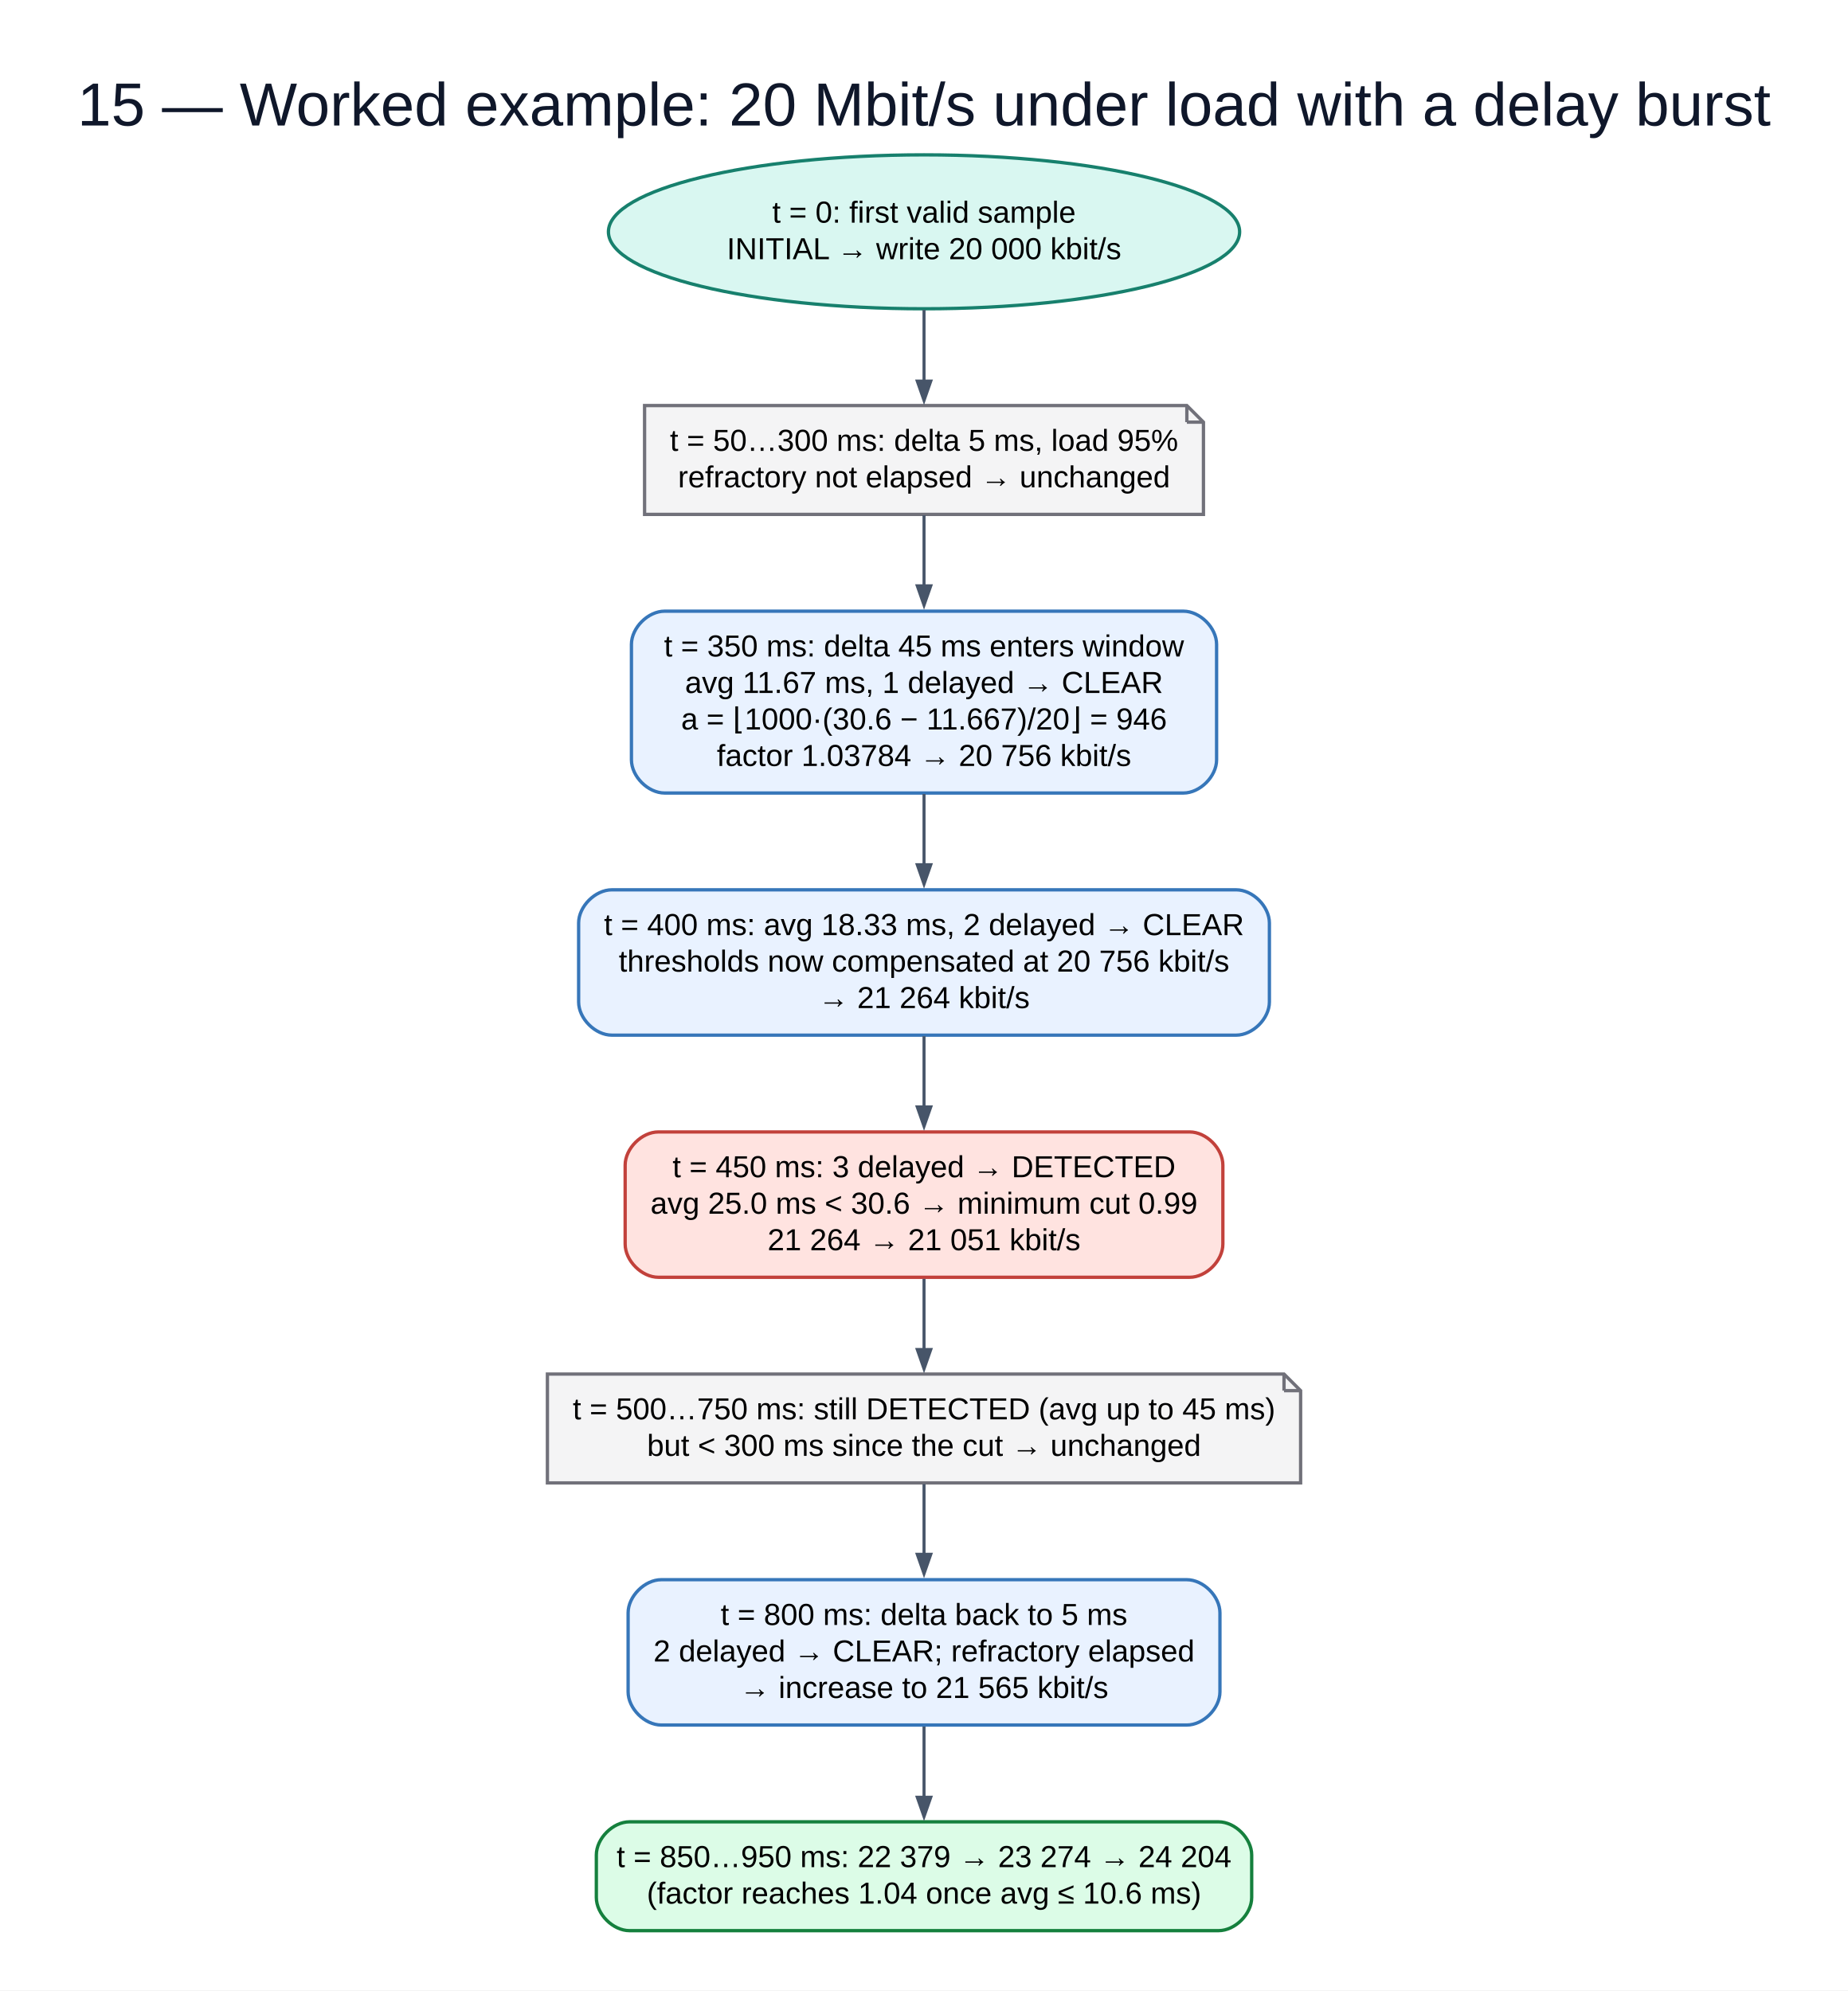
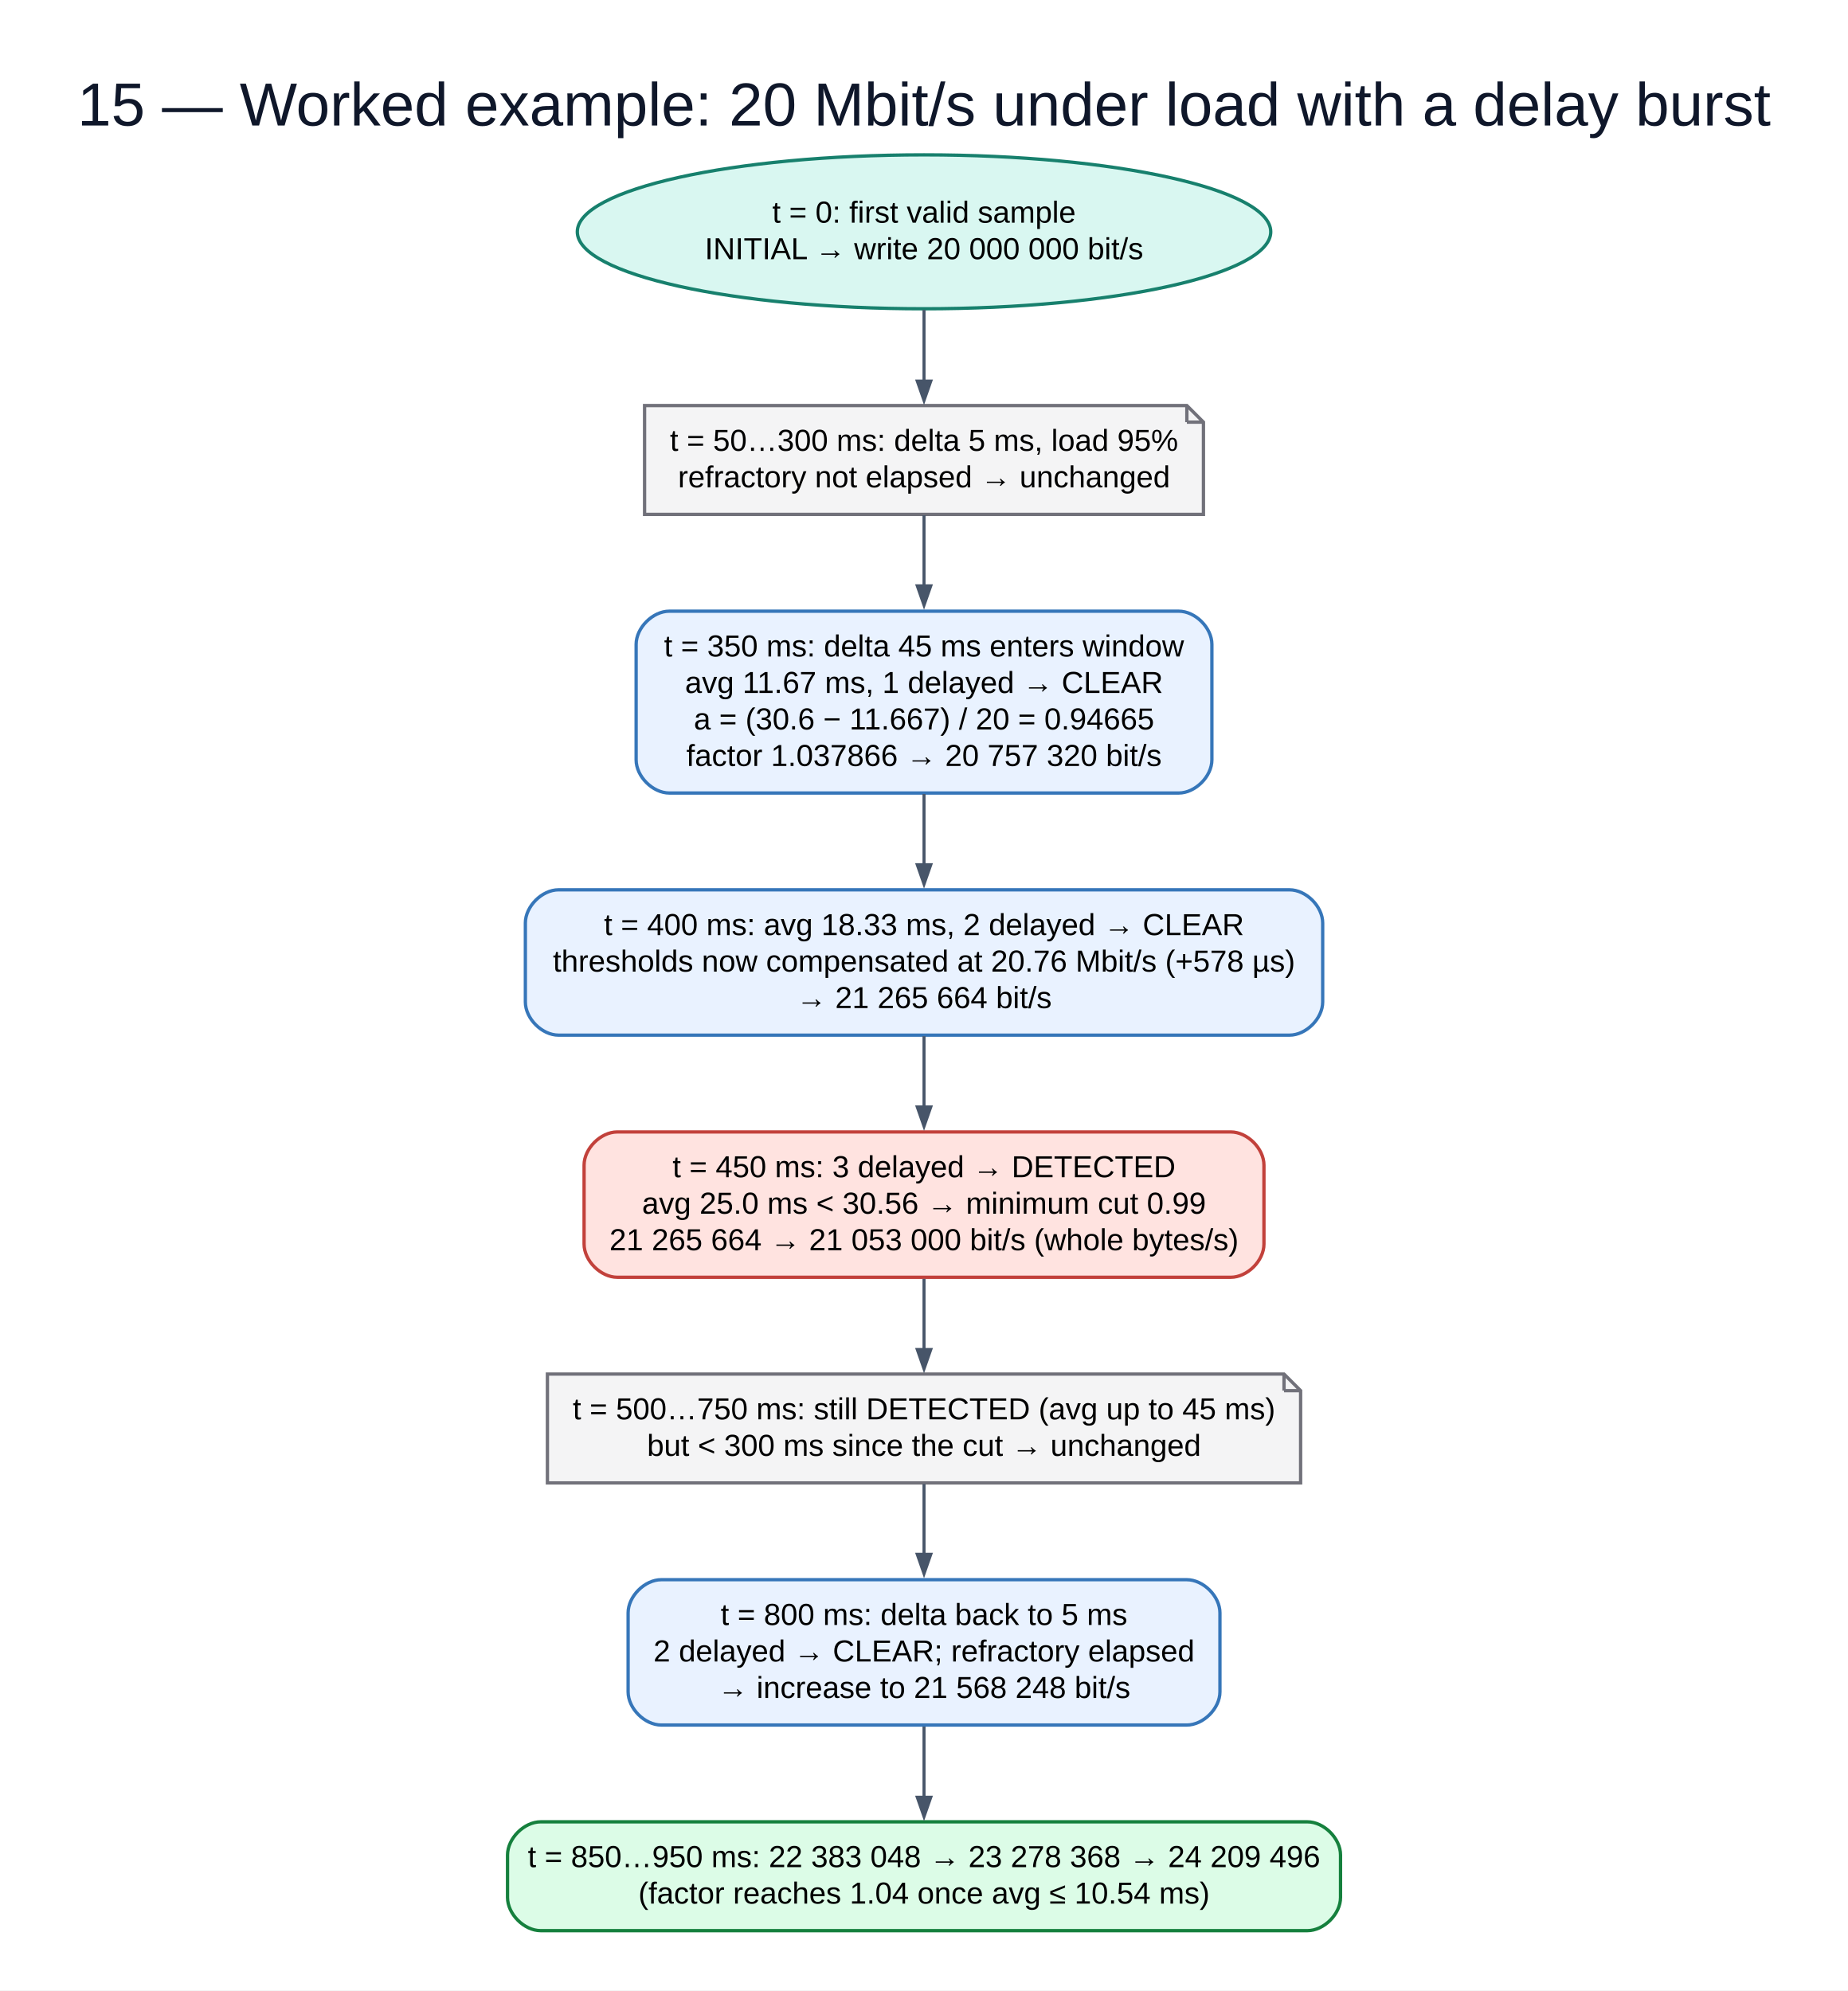
<svg xmlns="http://www.w3.org/2000/svg" width="668pt" height="720pt" viewBox="0.00 0.00 668.00 720.00">
  <g id="graph0" class="graph" transform="scale(1 1) rotate(0) translate(21.6 698.18)">
    <polygon fill="white" stroke="none" points="-21.6,21.6 -21.6,-698.18 646.57,-698.18 646.57,21.6 -21.6,21.6" />
    <text xml:space="preserve" text-anchor="middle" x="312.49" y="-652.78" font-family="Arial" font-size="22.00" fill="#0f172a">15 — Worked example: 20 Mbit/s under load with a delay burst</text>
    <g id="node1" class="node">
-       <ellipse fill="#d9f7f1" stroke="#17806d" stroke-width="1.2" cx="312.49" cy="-614.35" rx="114.11" ry="27.83" />
+       <ellipse fill="#d9f7f1" stroke="#17806d" stroke-width="1.2" cx="312.49" cy="-614.35" rx="125.36" ry="27.83" />
      <text xml:space="preserve" text-anchor="middle" x="312.49" y="-617.65" font-family="Arial" font-size="11.00">t = 0: first valid sample</text>
-       <text xml:space="preserve" text-anchor="middle" x="312.49" y="-604.45" font-family="Arial" font-size="11.00">INITIAL → write 20 000 kbit/s</text>
+       <text xml:space="preserve" text-anchor="middle" x="312.49" y="-604.45" font-family="Arial" font-size="11.00">INITIAL → write 20 000 000 bit/s</text>
    </g>
    <g id="node2" class="node">
      <polygon fill="#f4f4f5" stroke="#71717a" stroke-width="1.2" points="407.52,-551.52 211.45,-551.52 211.45,-512.16 413.52,-512.16 413.52,-545.52 407.52,-551.52" />
      <polyline fill="none" stroke="#71717a" stroke-width="1.2" points="407.52,-551.52 407.52,-545.52" />
      <polyline fill="none" stroke="#71717a" stroke-width="1.2" points="413.52,-545.52 407.52,-545.52" />
      <text xml:space="preserve" text-anchor="middle" x="312.49" y="-535.14" font-family="Arial" font-size="11.00">t = 50…300 ms: delta 5 ms, load 95%</text>
      <text xml:space="preserve" text-anchor="middle" x="312.49" y="-521.94" font-family="Arial" font-size="11.00">refractory not elapsed → unchanged</text>
    </g>
    <g id="edge1" class="edge">
      <path fill="none" stroke="#475569" stroke-width="1.1" d="M312.49,-586.09C312.49,-577.79 312.49,-568.65 312.49,-560.33" />
      <polygon fill="#475569" stroke="#475569" stroke-width="1.1" points="314.94,-560.36 312.49,-553.36 310.04,-560.36 314.94,-560.36" />
    </g>
    <g id="node3" class="node">
-       <path fill="#e9f2ff" stroke="#3676b9" stroke-width="1.2" d="M406.27,-477.16C406.27,-477.16 218.7,-477.16 218.7,-477.16 212.7,-477.16 206.7,-471.16 206.7,-465.16 206.7,-465.16 206.7,-423.4 206.7,-423.4 206.7,-417.4 212.7,-411.4 218.7,-411.4 218.7,-411.4 406.27,-411.4 406.27,-411.4 412.27,-411.4 418.27,-417.4 418.27,-423.4 418.27,-423.4 418.27,-465.16 418.27,-465.16 418.27,-471.16 412.27,-477.16 406.27,-477.16" />
+       <path fill="#e9f2ff" stroke="#3676b9" stroke-width="1.2" d="M404.57,-477.16C404.57,-477.16 220.4,-477.16 220.4,-477.16 214.4,-477.16 208.4,-471.16 208.4,-465.16 208.4,-465.16 208.4,-423.4 208.4,-423.4 208.4,-417.4 214.4,-411.4 220.4,-411.4 220.4,-411.4 404.57,-411.4 404.57,-411.4 410.57,-411.4 416.57,-417.4 416.57,-423.4 416.57,-423.4 416.57,-465.16 416.57,-465.16 416.57,-471.16 410.57,-477.16 404.57,-477.16" />
      <text xml:space="preserve" text-anchor="middle" x="312.49" y="-460.78" font-family="Arial" font-size="11.00">t = 350 ms: delta 45 ms enters window</text>
      <text xml:space="preserve" text-anchor="middle" x="312.49" y="-447.58" font-family="Arial" font-size="11.00">avg 11.67 ms, 1 delayed → CLEAR</text>
-       <text xml:space="preserve" text-anchor="middle" x="312.49" y="-434.38" font-family="Arial" font-size="11.00">a = ⌊1000·(30.6 − 11.667)/20⌋ = 946</text>
-       <text xml:space="preserve" text-anchor="middle" x="312.49" y="-421.18" font-family="Arial" font-size="11.00">factor 1.03784 → 20 756 kbit/s</text>
+       <text xml:space="preserve" text-anchor="middle" x="312.49" y="-434.38" font-family="Arial" font-size="11.00">a = (30.6 − 11.667) / 20 = 0.94665</text>
+       <text xml:space="preserve" text-anchor="middle" x="312.49" y="-421.18" font-family="Arial" font-size="11.00">factor 1.037866 → 20 757 320 bit/s</text>
    </g>
    <g id="edge2" class="edge">
      <path fill="none" stroke="#475569" stroke-width="1.1" d="M312.49,-511.85C312.49,-504.24 312.49,-495.16 312.49,-486.18" />
      <polygon fill="#475569" stroke="#475569" stroke-width="1.1" points="314.94,-486.33 312.49,-479.33 310.04,-486.33 314.94,-486.33" />
    </g>
    <g id="node4" class="node">
-       <path fill="#e9f2ff" stroke="#3676b9" stroke-width="1.2" d="M425.36,-376.4C425.36,-376.4 199.61,-376.4 199.61,-376.4 193.61,-376.4 187.61,-370.4 187.61,-364.4 187.61,-364.4 187.61,-335.84 187.61,-335.84 187.61,-329.84 193.61,-323.84 199.61,-323.84 199.61,-323.84 425.36,-323.84 425.36,-323.84 431.36,-323.84 437.36,-329.84 437.36,-335.84 437.36,-335.84 437.36,-364.4 437.36,-364.4 437.36,-370.4 431.36,-376.4 425.36,-376.4" />
+       <path fill="#e9f2ff" stroke="#3676b9" stroke-width="1.2" d="M444.63,-376.4C444.63,-376.4 180.35,-376.4 180.35,-376.4 174.35,-376.4 168.35,-370.4 168.35,-364.4 168.35,-364.4 168.35,-335.84 168.35,-335.84 168.35,-329.84 174.35,-323.84 180.35,-323.84 180.35,-323.84 444.63,-323.84 444.63,-323.84 450.63,-323.84 456.63,-329.84 456.63,-335.84 456.63,-335.84 456.63,-364.4 456.63,-364.4 456.63,-370.4 450.63,-376.4 444.63,-376.4" />
      <text xml:space="preserve" text-anchor="middle" x="312.49" y="-360.02" font-family="Arial" font-size="11.00">t = 400 ms: avg 18.33 ms, 2 delayed → CLEAR</text>
-       <text xml:space="preserve" text-anchor="middle" x="312.49" y="-346.82" font-family="Arial" font-size="11.00">thresholds now compensated at 20 756 kbit/s</text>
-       <text xml:space="preserve" text-anchor="middle" x="312.49" y="-333.62" font-family="Arial" font-size="11.00">→ 21 264 kbit/s</text>
+       <text xml:space="preserve" text-anchor="middle" x="312.49" y="-346.82" font-family="Arial" font-size="11.00">thresholds now compensated at 20.76 Mbit/s (+578 µs)</text>
+       <text xml:space="preserve" text-anchor="middle" x="312.49" y="-333.62" font-family="Arial" font-size="11.00">→ 21 265 664 bit/s</text>
    </g>
    <g id="edge3" class="edge">
      <path fill="none" stroke="#475569" stroke-width="1.1" d="M312.49,-411.05C312.49,-402.73 312.49,-393.74 312.49,-385.32" />
      <polygon fill="#475569" stroke="#475569" stroke-width="1.1" points="314.94,-385.47 312.49,-378.47 310.04,-385.47 314.94,-385.47" />
    </g>
    <g id="node5" class="node">
-       <path fill="#ffe3e0" stroke="#c2413b" stroke-width="1.2" d="M408.54,-288.84C408.54,-288.84 216.43,-288.84 216.43,-288.84 210.43,-288.84 204.43,-282.84 204.43,-276.84 204.43,-276.84 204.43,-248.28 204.43,-248.28 204.43,-242.28 210.43,-236.28 216.43,-236.28 216.43,-236.28 408.54,-236.28 408.54,-236.28 414.54,-236.28 420.54,-242.28 420.54,-248.28 420.54,-248.28 420.54,-276.84 420.54,-276.84 420.54,-282.84 414.54,-288.84 408.54,-288.84" />
+       <path fill="#ffe3e0" stroke="#c2413b" stroke-width="1.2" d="M423.39,-288.84C423.39,-288.84 201.58,-288.84 201.58,-288.84 195.58,-288.84 189.58,-282.84 189.58,-276.84 189.58,-276.84 189.58,-248.28 189.58,-248.28 189.58,-242.28 195.58,-236.28 201.58,-236.28 201.58,-236.28 423.39,-236.28 423.39,-236.28 429.39,-236.28 435.39,-242.28 435.39,-248.28 435.39,-248.28 435.39,-276.84 435.39,-276.84 435.39,-282.84 429.39,-288.84 423.39,-288.84" />
      <text xml:space="preserve" text-anchor="middle" x="312.49" y="-272.46" font-family="Arial" font-size="11.00">t = 450 ms: 3 delayed → DETECTED</text>
-       <text xml:space="preserve" text-anchor="middle" x="312.49" y="-259.26" font-family="Arial" font-size="11.00">avg 25.0 ms &lt; 30.6 → minimum cut 0.99</text>
-       <text xml:space="preserve" text-anchor="middle" x="312.49" y="-246.06" font-family="Arial" font-size="11.00">21 264 → 21 051 kbit/s</text>
+       <text xml:space="preserve" text-anchor="middle" x="312.49" y="-259.26" font-family="Arial" font-size="11.00">avg 25.0 ms &lt; 30.56 → minimum cut 0.99</text>
+       <text xml:space="preserve" text-anchor="middle" x="312.49" y="-246.06" font-family="Arial" font-size="11.00">21 265 664 → 21 053 000 bit/s (whole bytes/s)</text>
    </g>
    <g id="edge4" class="edge">
      <path fill="none" stroke="#475569" stroke-width="1.1" d="M312.49,-323.45C312.49,-315.41 312.49,-306.41 312.49,-297.88" />
      <polygon fill="#475569" stroke="#475569" stroke-width="1.1" points="314.94,-297.88 312.49,-290.88 310.04,-297.88 314.94,-297.88" />
    </g>
    <g id="node6" class="node">
      <polygon fill="#f4f4f5" stroke="#71717a" stroke-width="1.2" points="442.65,-201.28 176.32,-201.28 176.32,-161.92 448.65,-161.92 448.65,-195.28 442.65,-201.28" />
      <polyline fill="none" stroke="#71717a" stroke-width="1.2" points="442.65,-201.28 442.65,-195.28" />
      <polyline fill="none" stroke="#71717a" stroke-width="1.2" points="448.65,-195.28 442.65,-195.28" />
      <text xml:space="preserve" text-anchor="middle" x="312.49" y="-184.9" font-family="Arial" font-size="11.00">t = 500…750 ms: still DETECTED (avg up to 45 ms)</text>
      <text xml:space="preserve" text-anchor="middle" x="312.49" y="-171.7" font-family="Arial" font-size="11.00">but &lt; 300 ms since the cut → unchanged</text>
    </g>
    <g id="edge5" class="edge">
      <path fill="none" stroke="#475569" stroke-width="1.1" d="M312.49,-235.71C312.49,-227.51 312.49,-218.43 312.49,-210.13" />
      <polygon fill="#475569" stroke="#475569" stroke-width="1.1" points="314.94,-210.17 312.49,-203.17 310.04,-210.17 314.94,-210.17" />
    </g>
    <g id="node7" class="node">
      <path fill="#e9f2ff" stroke="#3676b9" stroke-width="1.2" d="M407.48,-126.92C407.48,-126.92 217.5,-126.92 217.5,-126.92 211.5,-126.92 205.5,-120.92 205.5,-114.92 205.5,-114.92 205.5,-86.36 205.5,-86.36 205.5,-80.36 211.5,-74.36 217.5,-74.36 217.5,-74.36 407.48,-74.36 407.48,-74.36 413.48,-74.36 419.48,-80.36 419.48,-86.36 419.48,-86.36 419.48,-114.92 419.48,-114.92 419.48,-120.92 413.48,-126.92 407.48,-126.92" />
      <text xml:space="preserve" text-anchor="middle" x="312.49" y="-110.54" font-family="Arial" font-size="11.00">t = 800 ms: delta back to 5 ms</text>
      <text xml:space="preserve" text-anchor="middle" x="312.49" y="-97.34" font-family="Arial" font-size="11.00">2 delayed → CLEAR; refractory elapsed</text>
-       <text xml:space="preserve" text-anchor="middle" x="312.49" y="-84.14" font-family="Arial" font-size="11.00">→ increase to 21 565 kbit/s</text>
+       <text xml:space="preserve" text-anchor="middle" x="312.49" y="-84.14" font-family="Arial" font-size="11.00">→ increase to 21 568 248 bit/s</text>
    </g>
    <g id="edge6" class="edge">
      <path fill="none" stroke="#475569" stroke-width="1.1" d="M312.49,-161.49C312.49,-153.82 312.49,-144.74 312.49,-136" />
      <polygon fill="#475569" stroke="#475569" stroke-width="1.1" points="314.94,-136.1 312.49,-129.1 310.04,-136.1 314.94,-136.1" />
    </g>
    <g id="node8" class="node">
-       <path fill="#dcfce7" stroke="#15803d" stroke-width="1.2" d="M418.96,-39.36C418.96,-39.36 206.01,-39.36 206.01,-39.36 200.01,-39.36 194.01,-33.36 194.01,-27.36 194.01,-27.36 194.01,-12 194.01,-12 194.01,-6 200.01,0 206.01,0 206.01,0 418.96,0 418.96,0 424.96,0 430.96,-6 430.96,-12 430.96,-12 430.96,-27.36 430.96,-27.36 430.96,-33.36 424.96,-39.36 418.96,-39.36" />
-       <text xml:space="preserve" text-anchor="middle" x="312.49" y="-22.98" font-family="Arial" font-size="11.00">t = 850…950 ms: 22 379 → 23 274 → 24 204</text>
-       <text xml:space="preserve" text-anchor="middle" x="312.49" y="-9.78" font-family="Arial" font-size="11.00">(factor reaches 1.04 once avg ≤ 10.6 ms)</text>
+       <path fill="#dcfce7" stroke="#15803d" stroke-width="1.2" d="M451.08,-39.36C451.08,-39.36 173.9,-39.36 173.9,-39.36 167.9,-39.36 161.9,-33.36 161.9,-27.36 161.9,-27.36 161.9,-12 161.9,-12 161.9,-6 167.9,0 173.9,0 173.9,0 451.08,0 451.08,0 457.08,0 463.08,-6 463.08,-12 463.08,-12 463.08,-27.36 463.08,-27.36 463.08,-33.36 457.08,-39.36 451.08,-39.36" />
+       <text xml:space="preserve" text-anchor="middle" x="312.49" y="-22.98" font-family="Arial" font-size="11.00">t = 850…950 ms: 22 383 048 → 23 278 368 → 24 209 496</text>
+       <text xml:space="preserve" text-anchor="middle" x="312.49" y="-9.78" font-family="Arial" font-size="11.00">(factor reaches 1.04 once avg ≤ 10.54 ms)</text>
    </g>
    <g id="edge7" class="edge">
      <path fill="none" stroke="#475569" stroke-width="1.1" d="M312.49,-73.79C312.49,-65.59 312.49,-56.51 312.49,-48.21" />
      <polygon fill="#475569" stroke="#475569" stroke-width="1.1" points="314.94,-48.25 312.49,-41.25 310.04,-48.25 314.94,-48.25" />
    </g>
  </g>
</svg>
